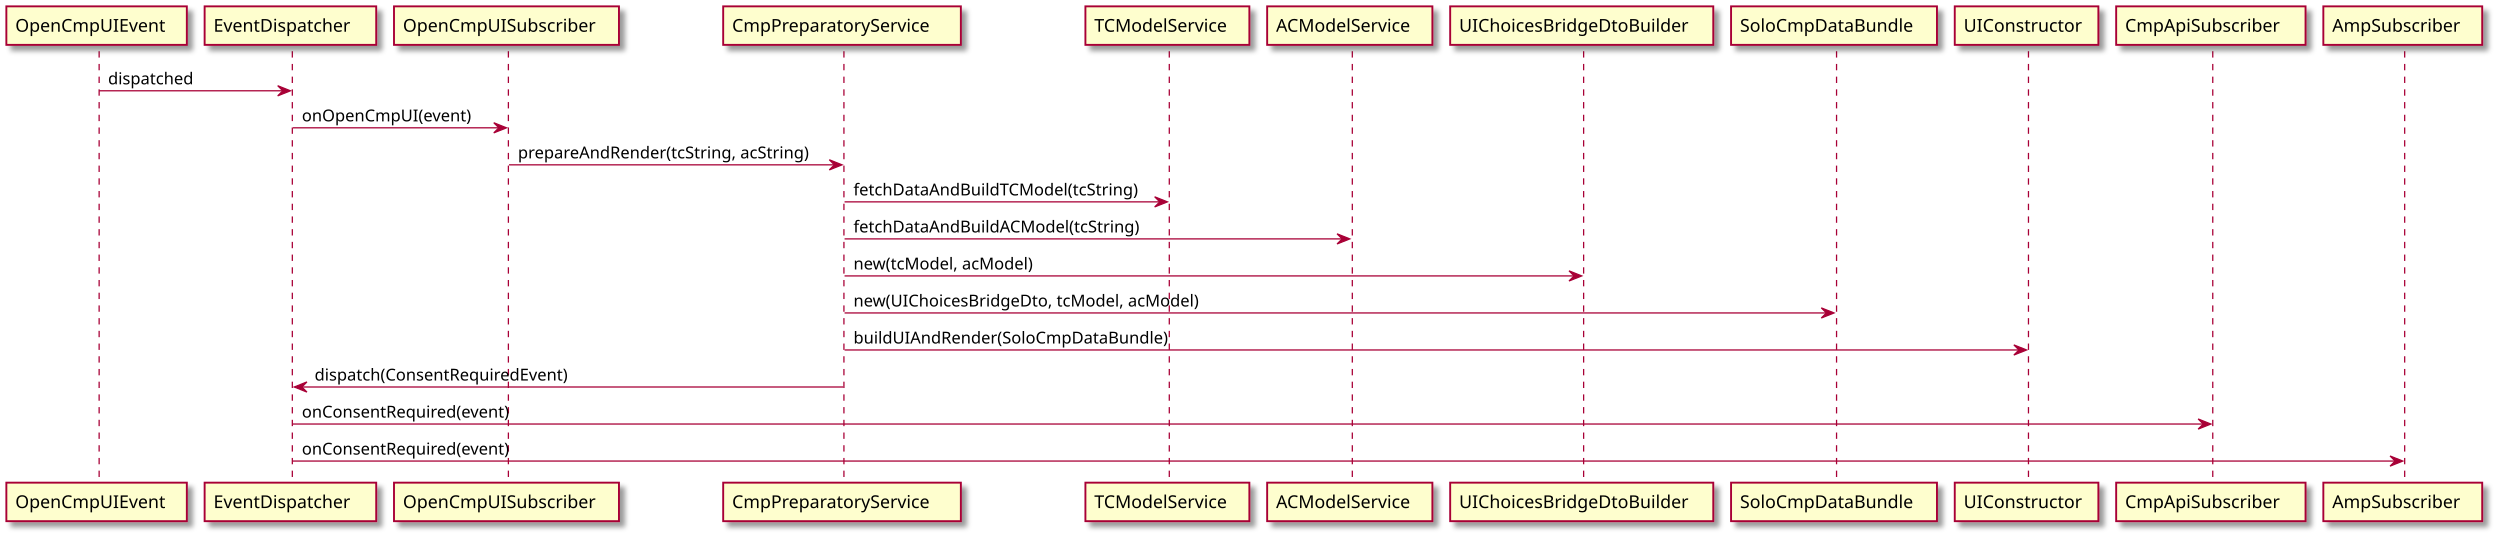
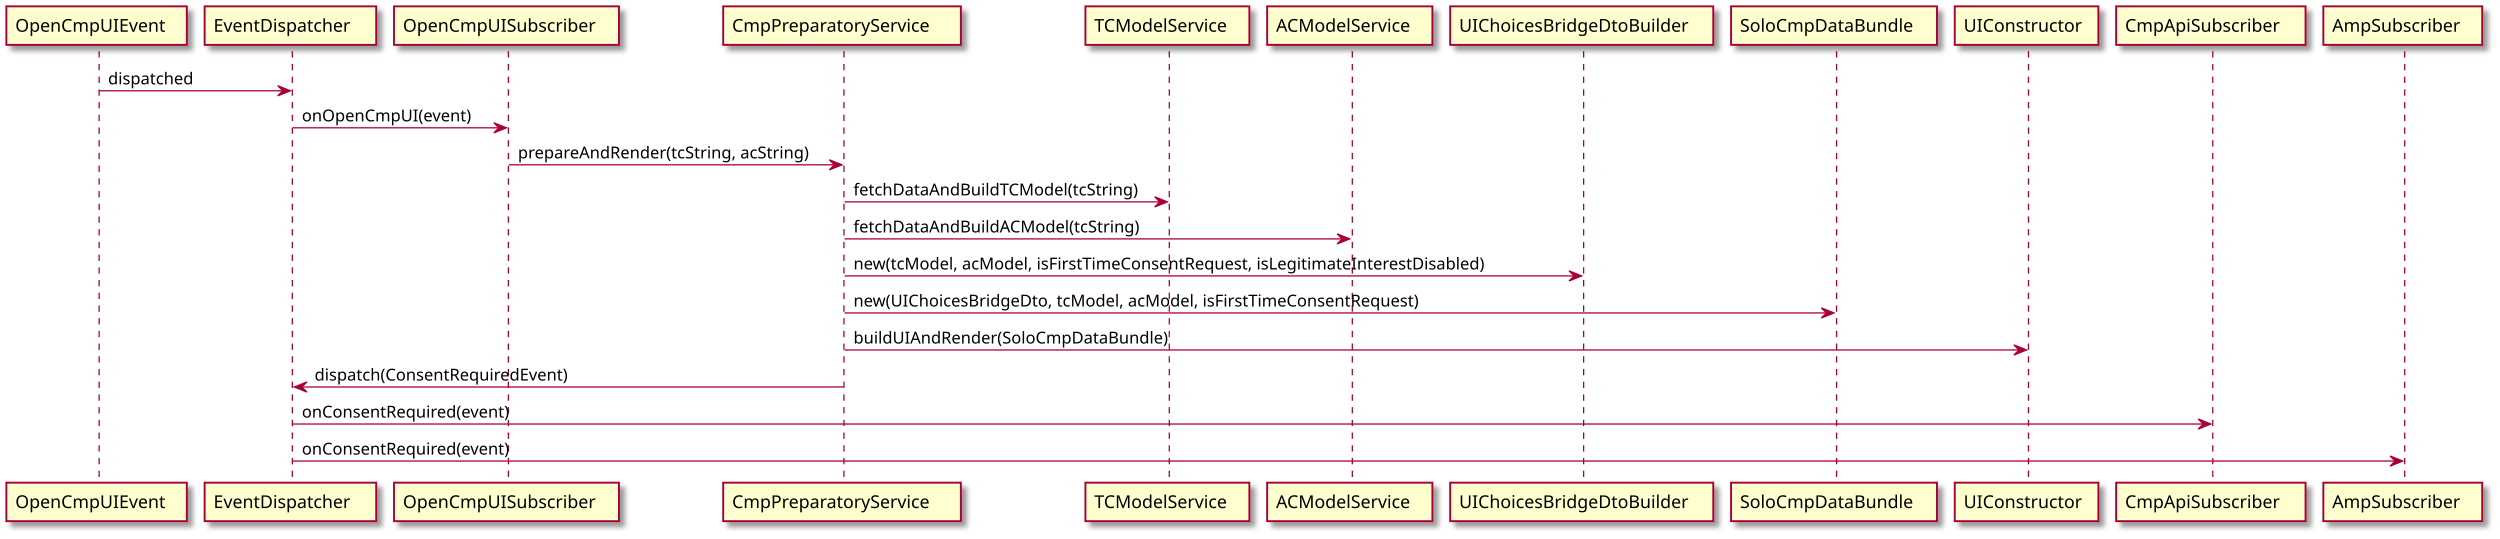
<svg xmlns="http://www.w3.org/2000/svg" contentScriptType="application/ecmascript" contentStyleType="text/css" height="424px" preserveAspectRatio="none" style="width:1967px;height:424px;background:#FFFFFF;" version="1.1" viewBox="0 0 1967 424" width="1967px" zoomAndPan="magnify">
  <defs>
-     <filter height="300%" id="ft24xcuziqdxr" width="300%" x="-1" y="-1">
+     <filter height="300%" id="fvkrz5c1s5jne" width="300%" x="-1" y="-1">
      <feGaussianBlur result="blurOut" stdDeviation="2.0" />
      <feColorMatrix in="blurOut" result="blurOut2" type="matrix" values="0 0 0 0 0 0 0 0 0 0 0 0 0 0 0 0 0 0 .4 0" />
      <feOffset dx="4.0" dy="4.0" in="blurOut2" result="blurOut3" />
      <feBlend in="SourceGraphic" in2="blurOut3" mode="normal" />
    </filter>
  </defs>
  <g>
    <line style="stroke:#A80036;stroke-width:1.0;stroke-dasharray:5.0,5.0;" x1="78" x2="78" y1="40.297" y2="380.758" />
    <line style="stroke:#A80036;stroke-width:1.0;stroke-dasharray:5.0,5.0;" x1="230" x2="230" y1="40.297" y2="380.758" />
    <line style="stroke:#A80036;stroke-width:1.0;stroke-dasharray:5.0,5.0;" x1="400" x2="400" y1="40.297" y2="380.758" />
    <line style="stroke:#A80036;stroke-width:1.0;stroke-dasharray:5.0,5.0;" x1="664" x2="664" y1="40.297" y2="380.758" />
    <line style="stroke:#A80036;stroke-width:1.0;stroke-dasharray:5.0,5.0;" x1="920" x2="920" y1="40.297" y2="380.758" />
    <line style="stroke:#A80036;stroke-width:1.0;stroke-dasharray:5.0,5.0;" x1="1064" x2="1064" y1="40.297" y2="380.758" />
    <line style="stroke:#A80036;stroke-width:1.0;stroke-dasharray:5.0,5.0;" x1="1246" x2="1246" y1="40.297" y2="380.758" />
    <line style="stroke:#A80036;stroke-width:1.0;stroke-dasharray:5.0,5.0;" x1="1445" x2="1445" y1="40.297" y2="380.758" />
    <line style="stroke:#A80036;stroke-width:1.0;stroke-dasharray:5.0,5.0;" x1="1596" x2="1596" y1="40.297" y2="380.758" />
    <line style="stroke:#A80036;stroke-width:1.0;stroke-dasharray:5.0,5.0;" x1="1741" x2="1741" y1="40.297" y2="380.758" />
    <line style="stroke:#A80036;stroke-width:1.0;stroke-dasharray:5.0,5.0;" x1="1892" x2="1892" y1="40.297" y2="380.758" />
-     <rect fill="#FEFECE" filter="url(#ft24xcuziqdxr)" height="30.297" style="stroke:#A80036;stroke-width:1.5;" width="142" x="5" y="5" />
+     <rect fill="#FEFECE" filter="url(#fvkrz5c1s5jne)" height="30.297" style="stroke:#A80036;stroke-width:1.5;" width="142" x="5" y="5" />
    <text fill="#000000" font-family="sans-serif" font-size="14" lengthAdjust="spacing" textLength="128" x="12" y="24.995">OpenCmpUIEvent</text>
-     <rect fill="#FEFECE" filter="url(#ft24xcuziqdxr)" height="30.297" style="stroke:#A80036;stroke-width:1.5;" width="142" x="5" y="379.758" />
+     <rect fill="#FEFECE" filter="url(#fvkrz5c1s5jne)" height="30.297" style="stroke:#A80036;stroke-width:1.5;" width="142" x="5" y="379.758" />
    <text fill="#000000" font-family="sans-serif" font-size="14" lengthAdjust="spacing" textLength="128" x="12" y="399.753">OpenCmpUIEvent</text>
-     <rect fill="#FEFECE" filter="url(#ft24xcuziqdxr)" height="30.297" style="stroke:#A80036;stroke-width:1.5;" width="135" x="161" y="5" />
+     <rect fill="#FEFECE" filter="url(#fvkrz5c1s5jne)" height="30.297" style="stroke:#A80036;stroke-width:1.5;" width="135" x="161" y="5" />
    <text fill="#000000" font-family="sans-serif" font-size="14" lengthAdjust="spacing" textLength="121" x="168" y="24.995">EventDispatcher</text>
-     <rect fill="#FEFECE" filter="url(#ft24xcuziqdxr)" height="30.297" style="stroke:#A80036;stroke-width:1.5;" width="135" x="161" y="379.758" />
+     <rect fill="#FEFECE" filter="url(#fvkrz5c1s5jne)" height="30.297" style="stroke:#A80036;stroke-width:1.5;" width="135" x="161" y="379.758" />
    <text fill="#000000" font-family="sans-serif" font-size="14" lengthAdjust="spacing" textLength="121" x="168" y="399.753">EventDispatcher</text>
-     <rect fill="#FEFECE" filter="url(#ft24xcuziqdxr)" height="30.297" style="stroke:#A80036;stroke-width:1.5;" width="177" x="310" y="5" />
+     <rect fill="#FEFECE" filter="url(#fvkrz5c1s5jne)" height="30.297" style="stroke:#A80036;stroke-width:1.5;" width="177" x="310" y="5" />
    <text fill="#000000" font-family="sans-serif" font-size="14" lengthAdjust="spacing" textLength="163" x="317" y="24.995">OpenCmpUISubscriber</text>
-     <rect fill="#FEFECE" filter="url(#ft24xcuziqdxr)" height="30.297" style="stroke:#A80036;stroke-width:1.5;" width="177" x="310" y="379.758" />
+     <rect fill="#FEFECE" filter="url(#fvkrz5c1s5jne)" height="30.297" style="stroke:#A80036;stroke-width:1.5;" width="177" x="310" y="379.758" />
    <text fill="#000000" font-family="sans-serif" font-size="14" lengthAdjust="spacing" textLength="163" x="317" y="399.753">OpenCmpUISubscriber</text>
-     <rect fill="#FEFECE" filter="url(#ft24xcuziqdxr)" height="30.297" style="stroke:#A80036;stroke-width:1.5;" width="187" x="569" y="5" />
+     <rect fill="#FEFECE" filter="url(#fvkrz5c1s5jne)" height="30.297" style="stroke:#A80036;stroke-width:1.5;" width="187" x="569" y="5" />
    <text fill="#000000" font-family="sans-serif" font-size="14" lengthAdjust="spacing" textLength="173" x="576" y="24.995">CmpPreparatoryService</text>
-     <rect fill="#FEFECE" filter="url(#ft24xcuziqdxr)" height="30.297" style="stroke:#A80036;stroke-width:1.5;" width="187" x="569" y="379.758" />
+     <rect fill="#FEFECE" filter="url(#fvkrz5c1s5jne)" height="30.297" style="stroke:#A80036;stroke-width:1.5;" width="187" x="569" y="379.758" />
    <text fill="#000000" font-family="sans-serif" font-size="14" lengthAdjust="spacing" textLength="173" x="576" y="399.753">CmpPreparatoryService</text>
-     <rect fill="#FEFECE" filter="url(#ft24xcuziqdxr)" height="30.297" style="stroke:#A80036;stroke-width:1.5;" width="129" x="854" y="5" />
+     <rect fill="#FEFECE" filter="url(#fvkrz5c1s5jne)" height="30.297" style="stroke:#A80036;stroke-width:1.5;" width="129" x="854" y="5" />
    <text fill="#000000" font-family="sans-serif" font-size="14" lengthAdjust="spacing" textLength="115" x="861" y="24.995">TCModelService</text>
-     <rect fill="#FEFECE" filter="url(#ft24xcuziqdxr)" height="30.297" style="stroke:#A80036;stroke-width:1.5;" width="129" x="854" y="379.758" />
+     <rect fill="#FEFECE" filter="url(#fvkrz5c1s5jne)" height="30.297" style="stroke:#A80036;stroke-width:1.5;" width="129" x="854" y="379.758" />
    <text fill="#000000" font-family="sans-serif" font-size="14" lengthAdjust="spacing" textLength="115" x="861" y="399.753">TCModelService</text>
-     <rect fill="#FEFECE" filter="url(#ft24xcuziqdxr)" height="30.297" style="stroke:#A80036;stroke-width:1.5;" width="130" x="997" y="5" />
+     <rect fill="#FEFECE" filter="url(#fvkrz5c1s5jne)" height="30.297" style="stroke:#A80036;stroke-width:1.5;" width="130" x="997" y="5" />
    <text fill="#000000" font-family="sans-serif" font-size="14" lengthAdjust="spacing" textLength="116" x="1004" y="24.995">ACModelService</text>
-     <rect fill="#FEFECE" filter="url(#ft24xcuziqdxr)" height="30.297" style="stroke:#A80036;stroke-width:1.5;" width="130" x="997" y="379.758" />
+     <rect fill="#FEFECE" filter="url(#fvkrz5c1s5jne)" height="30.297" style="stroke:#A80036;stroke-width:1.5;" width="130" x="997" y="379.758" />
    <text fill="#000000" font-family="sans-serif" font-size="14" lengthAdjust="spacing" textLength="116" x="1004" y="399.753">ACModelService</text>
-     <rect fill="#FEFECE" filter="url(#ft24xcuziqdxr)" height="30.297" style="stroke:#A80036;stroke-width:1.5;" width="207" x="1141" y="5" />
+     <rect fill="#FEFECE" filter="url(#fvkrz5c1s5jne)" height="30.297" style="stroke:#A80036;stroke-width:1.5;" width="207" x="1141" y="5" />
    <text fill="#000000" font-family="sans-serif" font-size="14" lengthAdjust="spacing" textLength="193" x="1148" y="24.995">UIChoicesBridgeDtoBuilder</text>
-     <rect fill="#FEFECE" filter="url(#ft24xcuziqdxr)" height="30.297" style="stroke:#A80036;stroke-width:1.5;" width="207" x="1141" y="379.758" />
+     <rect fill="#FEFECE" filter="url(#fvkrz5c1s5jne)" height="30.297" style="stroke:#A80036;stroke-width:1.5;" width="207" x="1141" y="379.758" />
    <text fill="#000000" font-family="sans-serif" font-size="14" lengthAdjust="spacing" textLength="193" x="1148" y="399.753">UIChoicesBridgeDtoBuilder</text>
-     <rect fill="#FEFECE" filter="url(#ft24xcuziqdxr)" height="30.297" style="stroke:#A80036;stroke-width:1.5;" width="162" x="1362" y="5" />
+     <rect fill="#FEFECE" filter="url(#fvkrz5c1s5jne)" height="30.297" style="stroke:#A80036;stroke-width:1.5;" width="162" x="1362" y="5" />
    <text fill="#000000" font-family="sans-serif" font-size="14" lengthAdjust="spacing" textLength="148" x="1369" y="24.995">SoloCmpDataBundle</text>
-     <rect fill="#FEFECE" filter="url(#ft24xcuziqdxr)" height="30.297" style="stroke:#A80036;stroke-width:1.5;" width="162" x="1362" y="379.758" />
+     <rect fill="#FEFECE" filter="url(#fvkrz5c1s5jne)" height="30.297" style="stroke:#A80036;stroke-width:1.5;" width="162" x="1362" y="379.758" />
    <text fill="#000000" font-family="sans-serif" font-size="14" lengthAdjust="spacing" textLength="148" x="1369" y="399.753">SoloCmpDataBundle</text>
-     <rect fill="#FEFECE" filter="url(#ft24xcuziqdxr)" height="30.297" style="stroke:#A80036;stroke-width:1.5;" width="113" x="1538" y="5" />
+     <rect fill="#FEFECE" filter="url(#fvkrz5c1s5jne)" height="30.297" style="stroke:#A80036;stroke-width:1.5;" width="113" x="1538" y="5" />
    <text fill="#000000" font-family="sans-serif" font-size="14" lengthAdjust="spacing" textLength="99" x="1545" y="24.995">UIConstructor</text>
-     <rect fill="#FEFECE" filter="url(#ft24xcuziqdxr)" height="30.297" style="stroke:#A80036;stroke-width:1.5;" width="113" x="1538" y="379.758" />
+     <rect fill="#FEFECE" filter="url(#fvkrz5c1s5jne)" height="30.297" style="stroke:#A80036;stroke-width:1.5;" width="113" x="1538" y="379.758" />
    <text fill="#000000" font-family="sans-serif" font-size="14" lengthAdjust="spacing" textLength="99" x="1545" y="399.753">UIConstructor</text>
-     <rect fill="#FEFECE" filter="url(#ft24xcuziqdxr)" height="30.297" style="stroke:#A80036;stroke-width:1.5;" width="149" x="1665" y="5" />
+     <rect fill="#FEFECE" filter="url(#fvkrz5c1s5jne)" height="30.297" style="stroke:#A80036;stroke-width:1.5;" width="149" x="1665" y="5" />
    <text fill="#000000" font-family="sans-serif" font-size="14" lengthAdjust="spacing" textLength="135" x="1672" y="24.995">CmpApiSubscriber</text>
-     <rect fill="#FEFECE" filter="url(#ft24xcuziqdxr)" height="30.297" style="stroke:#A80036;stroke-width:1.5;" width="149" x="1665" y="379.758" />
+     <rect fill="#FEFECE" filter="url(#fvkrz5c1s5jne)" height="30.297" style="stroke:#A80036;stroke-width:1.5;" width="149" x="1665" y="379.758" />
    <text fill="#000000" font-family="sans-serif" font-size="14" lengthAdjust="spacing" textLength="135" x="1672" y="399.753">CmpApiSubscriber</text>
-     <rect fill="#FEFECE" filter="url(#ft24xcuziqdxr)" height="30.297" style="stroke:#A80036;stroke-width:1.5;" width="125" x="1828" y="5" />
+     <rect fill="#FEFECE" filter="url(#fvkrz5c1s5jne)" height="30.297" style="stroke:#A80036;stroke-width:1.5;" width="125" x="1828" y="5" />
    <text fill="#000000" font-family="sans-serif" font-size="14" lengthAdjust="spacing" textLength="111" x="1835" y="24.995">AmpSubscriber</text>
-     <rect fill="#FEFECE" filter="url(#ft24xcuziqdxr)" height="30.297" style="stroke:#A80036;stroke-width:1.5;" width="125" x="1828" y="379.758" />
+     <rect fill="#FEFECE" filter="url(#fvkrz5c1s5jne)" height="30.297" style="stroke:#A80036;stroke-width:1.5;" width="125" x="1828" y="379.758" />
    <text fill="#000000" font-family="sans-serif" font-size="14" lengthAdjust="spacing" textLength="111" x="1835" y="399.753">AmpSubscriber</text>
    <polygon fill="#A80036" points="218.5,67.43,228.5,71.43,218.5,75.43,222.5,71.43" style="stroke:#A80036;stroke-width:1.0;" />
    <line style="stroke:#A80036;stroke-width:1.0;" x1="78" x2="224.5" y1="71.43" y2="71.43" />
    <text fill="#000000" font-family="sans-serif" font-size="13" lengthAdjust="spacing" textLength="70" x="85" y="66.364">dispatched</text>
    <polygon fill="#A80036" points="388.5,96.562,398.5,100.562,388.5,104.562,392.5,100.562" style="stroke:#A80036;stroke-width:1.0;" />
    <line style="stroke:#A80036;stroke-width:1.0;" x1="230.5" x2="394.5" y1="100.562" y2="100.562" />
    <text fill="#000000" font-family="sans-serif" font-size="13" lengthAdjust="spacing" textLength="139" x="237.5" y="95.497">onOpenCmpUI(event)</text>
    <polygon fill="#A80036" points="652.5,125.695,662.5,129.695,652.5,133.695,656.5,129.695" style="stroke:#A80036;stroke-width:1.0;" />
    <line style="stroke:#A80036;stroke-width:1.0;" x1="400.5" x2="658.5" y1="129.695" y2="129.695" />
    <text fill="#000000" font-family="sans-serif" font-size="13" lengthAdjust="spacing" textLength="240" x="407.5" y="124.629">prepareAndRender(tcString, acString)</text>
    <polygon fill="#A80036" points="908.5,154.828,918.5,158.828,908.5,162.828,912.5,158.828" style="stroke:#A80036;stroke-width:1.0;" />
    <line style="stroke:#A80036;stroke-width:1.0;" x1="664.5" x2="914.5" y1="158.828" y2="158.828" />
    <text fill="#000000" font-family="sans-serif" font-size="13" lengthAdjust="spacing" textLength="232" x="671.5" y="153.762">fetchDataAndBuildTCModel(tcString)</text>
    <polygon fill="#A80036" points="1052,183.961,1062,187.961,1052,191.961,1056,187.961" style="stroke:#A80036;stroke-width:1.0;" />
    <line style="stroke:#A80036;stroke-width:1.0;" x1="664.5" x2="1058" y1="187.961" y2="187.961" />
    <text fill="#000000" font-family="sans-serif" font-size="13" lengthAdjust="spacing" textLength="233" x="671.5" y="182.895">fetchDataAndBuildACModel(tcString)</text>
    <polygon fill="#A80036" points="1234.5,213.094,1244.5,217.094,1234.5,221.094,1238.5,217.094" style="stroke:#A80036;stroke-width:1.0;" />
    <line style="stroke:#A80036;stroke-width:1.0;" x1="664.5" x2="1240.5" y1="217.094" y2="217.094" />
-     <text fill="#000000" font-family="sans-serif" font-size="13" lengthAdjust="spacing" textLength="146" x="671.5" y="212.028">new(tcModel, acModel)</text>
+     <text fill="#000000" font-family="sans-serif" font-size="13" lengthAdjust="spacing" textLength="519" x="671.5" y="212.028">new(tcModel, acModel, isFirstTimeConsentRequest, isLegitimateInterestDisabled)</text>
    <polygon fill="#A80036" points="1433,242.227,1443,246.227,1433,250.227,1437,246.227" style="stroke:#A80036;stroke-width:1.0;" />
    <line style="stroke:#A80036;stroke-width:1.0;" x1="664.5" x2="1439" y1="246.227" y2="246.227" />
-     <text fill="#000000" font-family="sans-serif" font-size="13" lengthAdjust="spacing" textLength="279" x="671.5" y="241.161">new(UIChoicesBridgeDto, tcModel, acModel)</text>
+     <text fill="#000000" font-family="sans-serif" font-size="13" lengthAdjust="spacing" textLength="462" x="671.5" y="241.161">new(UIChoicesBridgeDto, tcModel, acModel, isFirstTimeConsentRequest)</text>
    <polygon fill="#A80036" points="1584.5,271.359,1594.5,275.359,1584.5,279.359,1588.5,275.359" style="stroke:#A80036;stroke-width:1.0;" />
    <line style="stroke:#A80036;stroke-width:1.0;" x1="664.5" x2="1590.5" y1="275.359" y2="275.359" />
    <text fill="#000000" font-family="sans-serif" font-size="13" lengthAdjust="spacing" textLength="254" x="671.5" y="270.293">buildUIAndRender(SoloCmpDataBundle)</text>
    <polygon fill="#A80036" points="241.5,300.492,231.5,304.492,241.5,308.492,237.5,304.492" style="stroke:#A80036;stroke-width:1.0;" />
    <line style="stroke:#A80036;stroke-width:1.0;" x1="235.5" x2="663.5" y1="304.492" y2="304.492" />
    <text fill="#000000" font-family="sans-serif" font-size="13" lengthAdjust="spacing" textLength="211" x="247.5" y="299.426">dispatch(ConsentRequiredEvent)</text>
    <polygon fill="#A80036" points="1729.5,329.625,1739.5,333.625,1729.5,337.625,1733.5,333.625" style="stroke:#A80036;stroke-width:1.0;" />
    <line style="stroke:#A80036;stroke-width:1.0;" x1="230.5" x2="1735.5" y1="333.625" y2="333.625" />
    <text fill="#000000" font-family="sans-serif" font-size="13" lengthAdjust="spacing" textLength="173" x="237.5" y="328.559">onConsentRequired(event)</text>
    <polygon fill="#A80036" points="1880.5,358.758,1890.5,362.758,1880.5,366.758,1884.5,362.758" style="stroke:#A80036;stroke-width:1.0;" />
    <line style="stroke:#A80036;stroke-width:1.0;" x1="230.5" x2="1886.5" y1="362.758" y2="362.758" />
    <text fill="#000000" font-family="sans-serif" font-size="13" lengthAdjust="spacing" textLength="173" x="237.5" y="357.692">onConsentRequired(event)</text>
  </g>
</svg>
